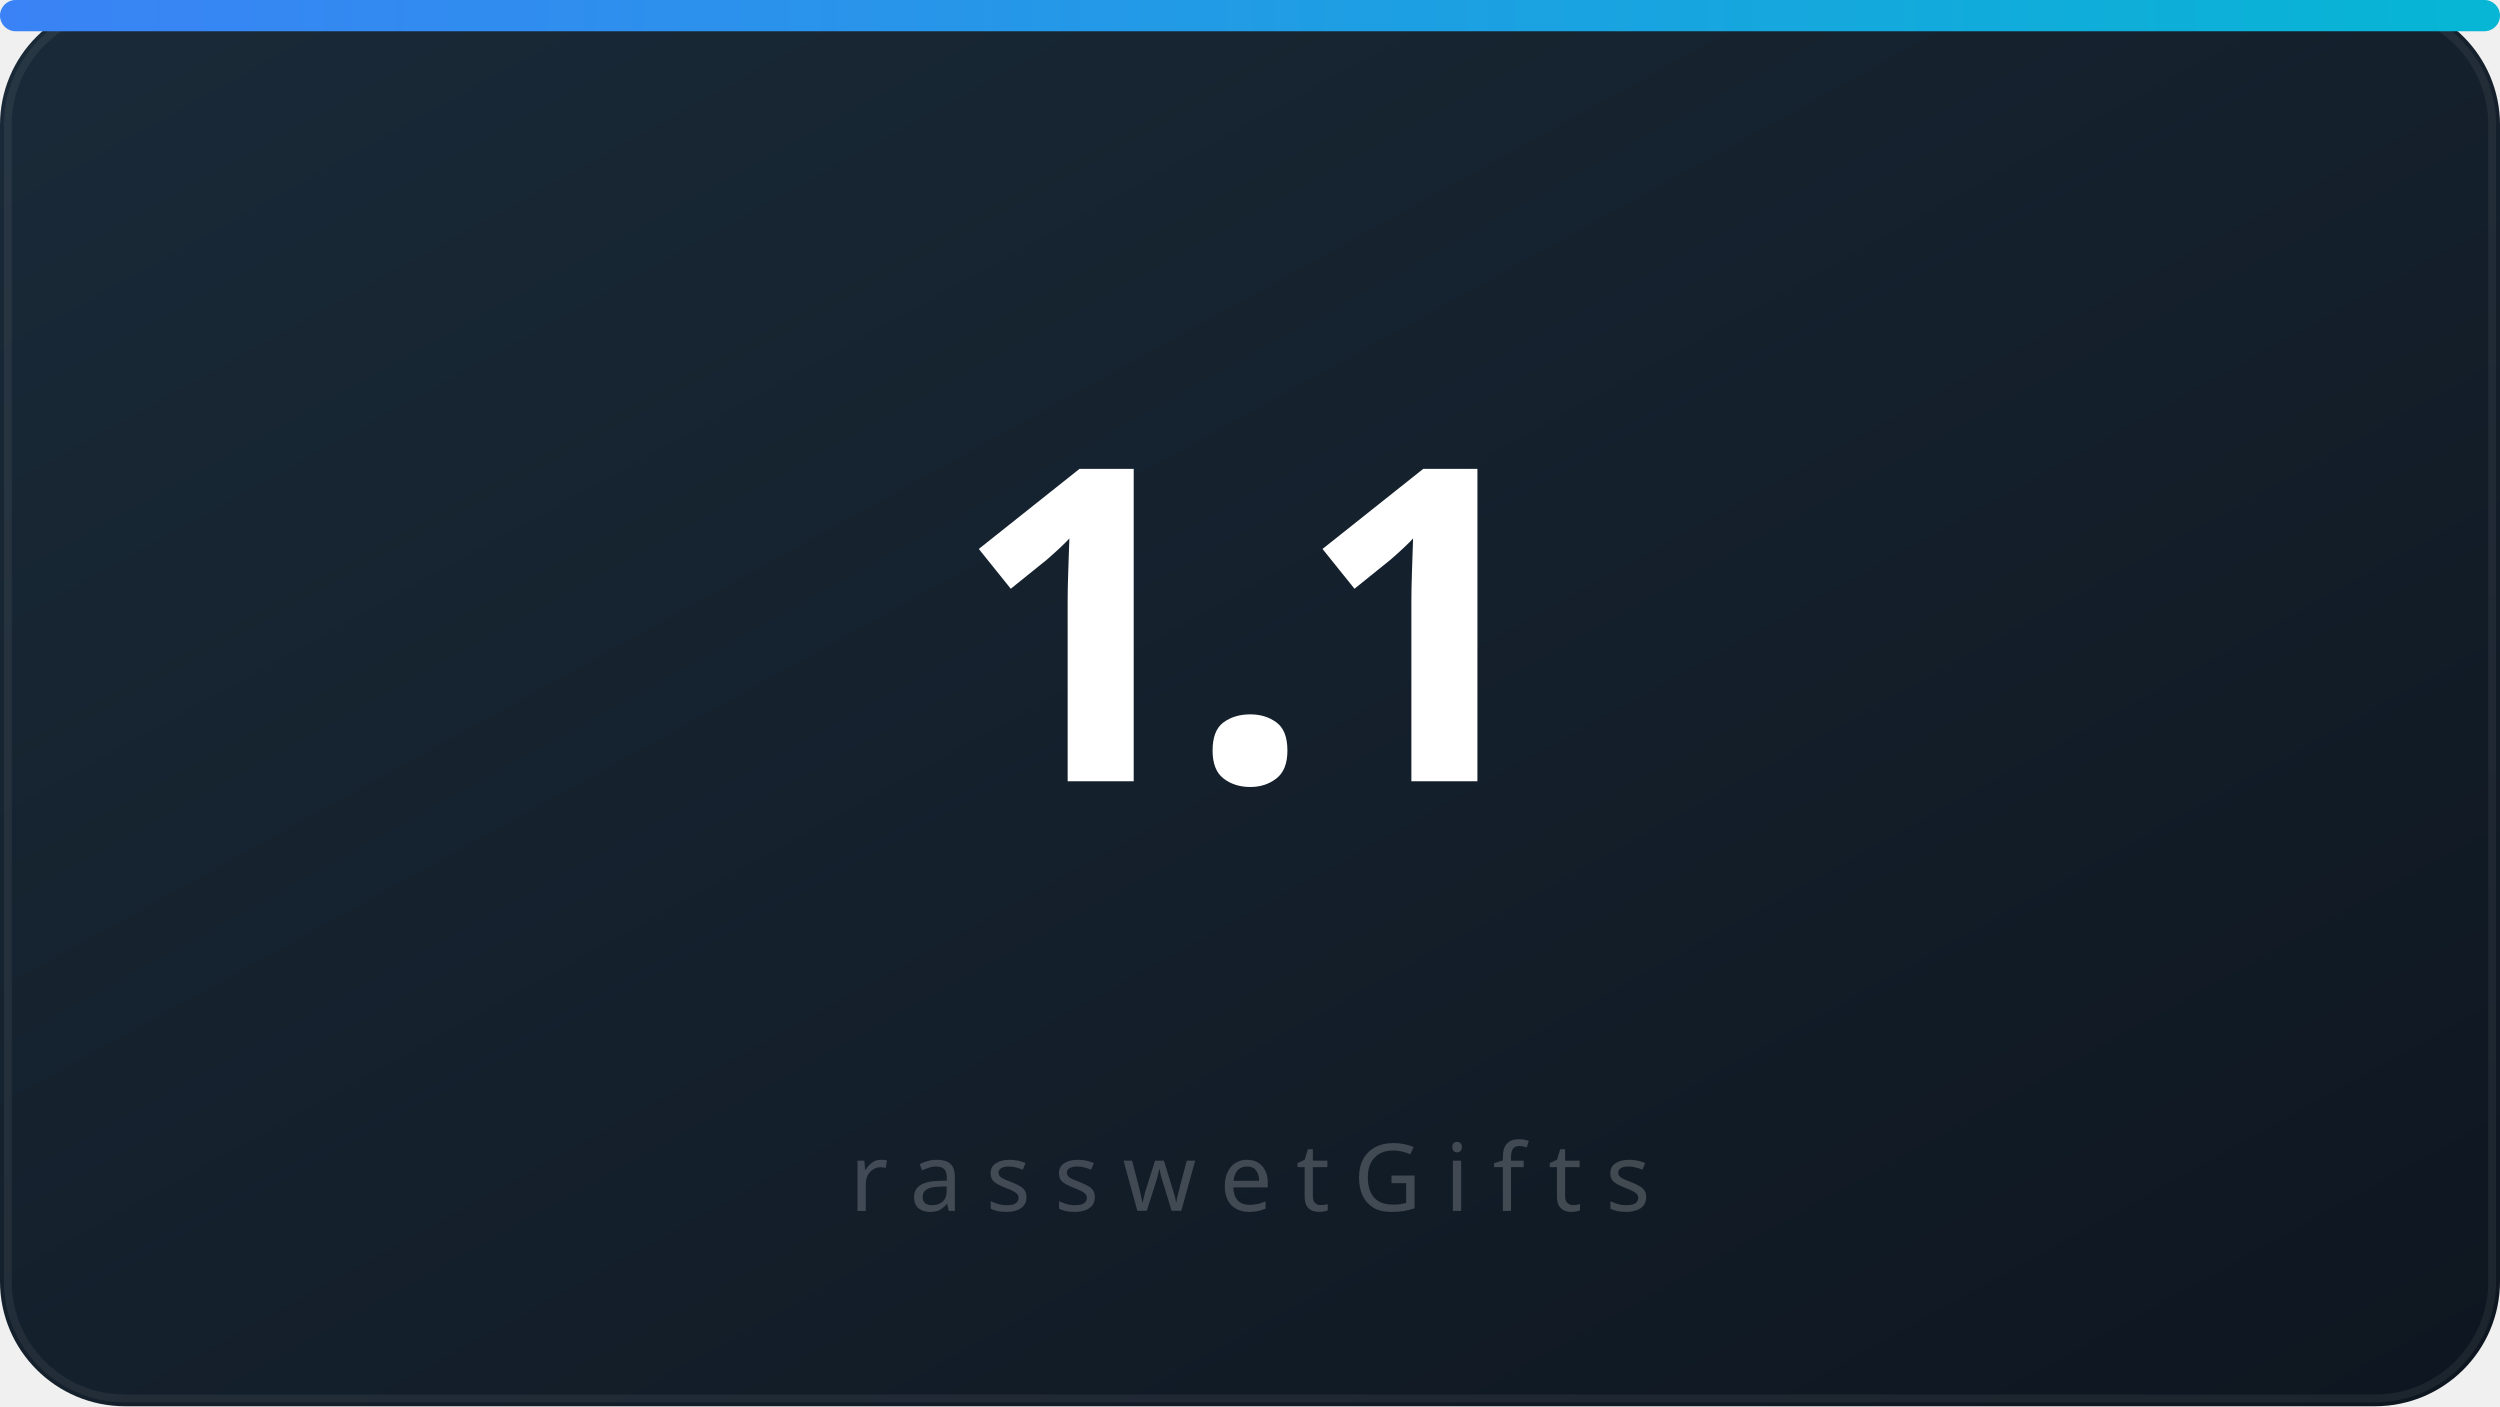
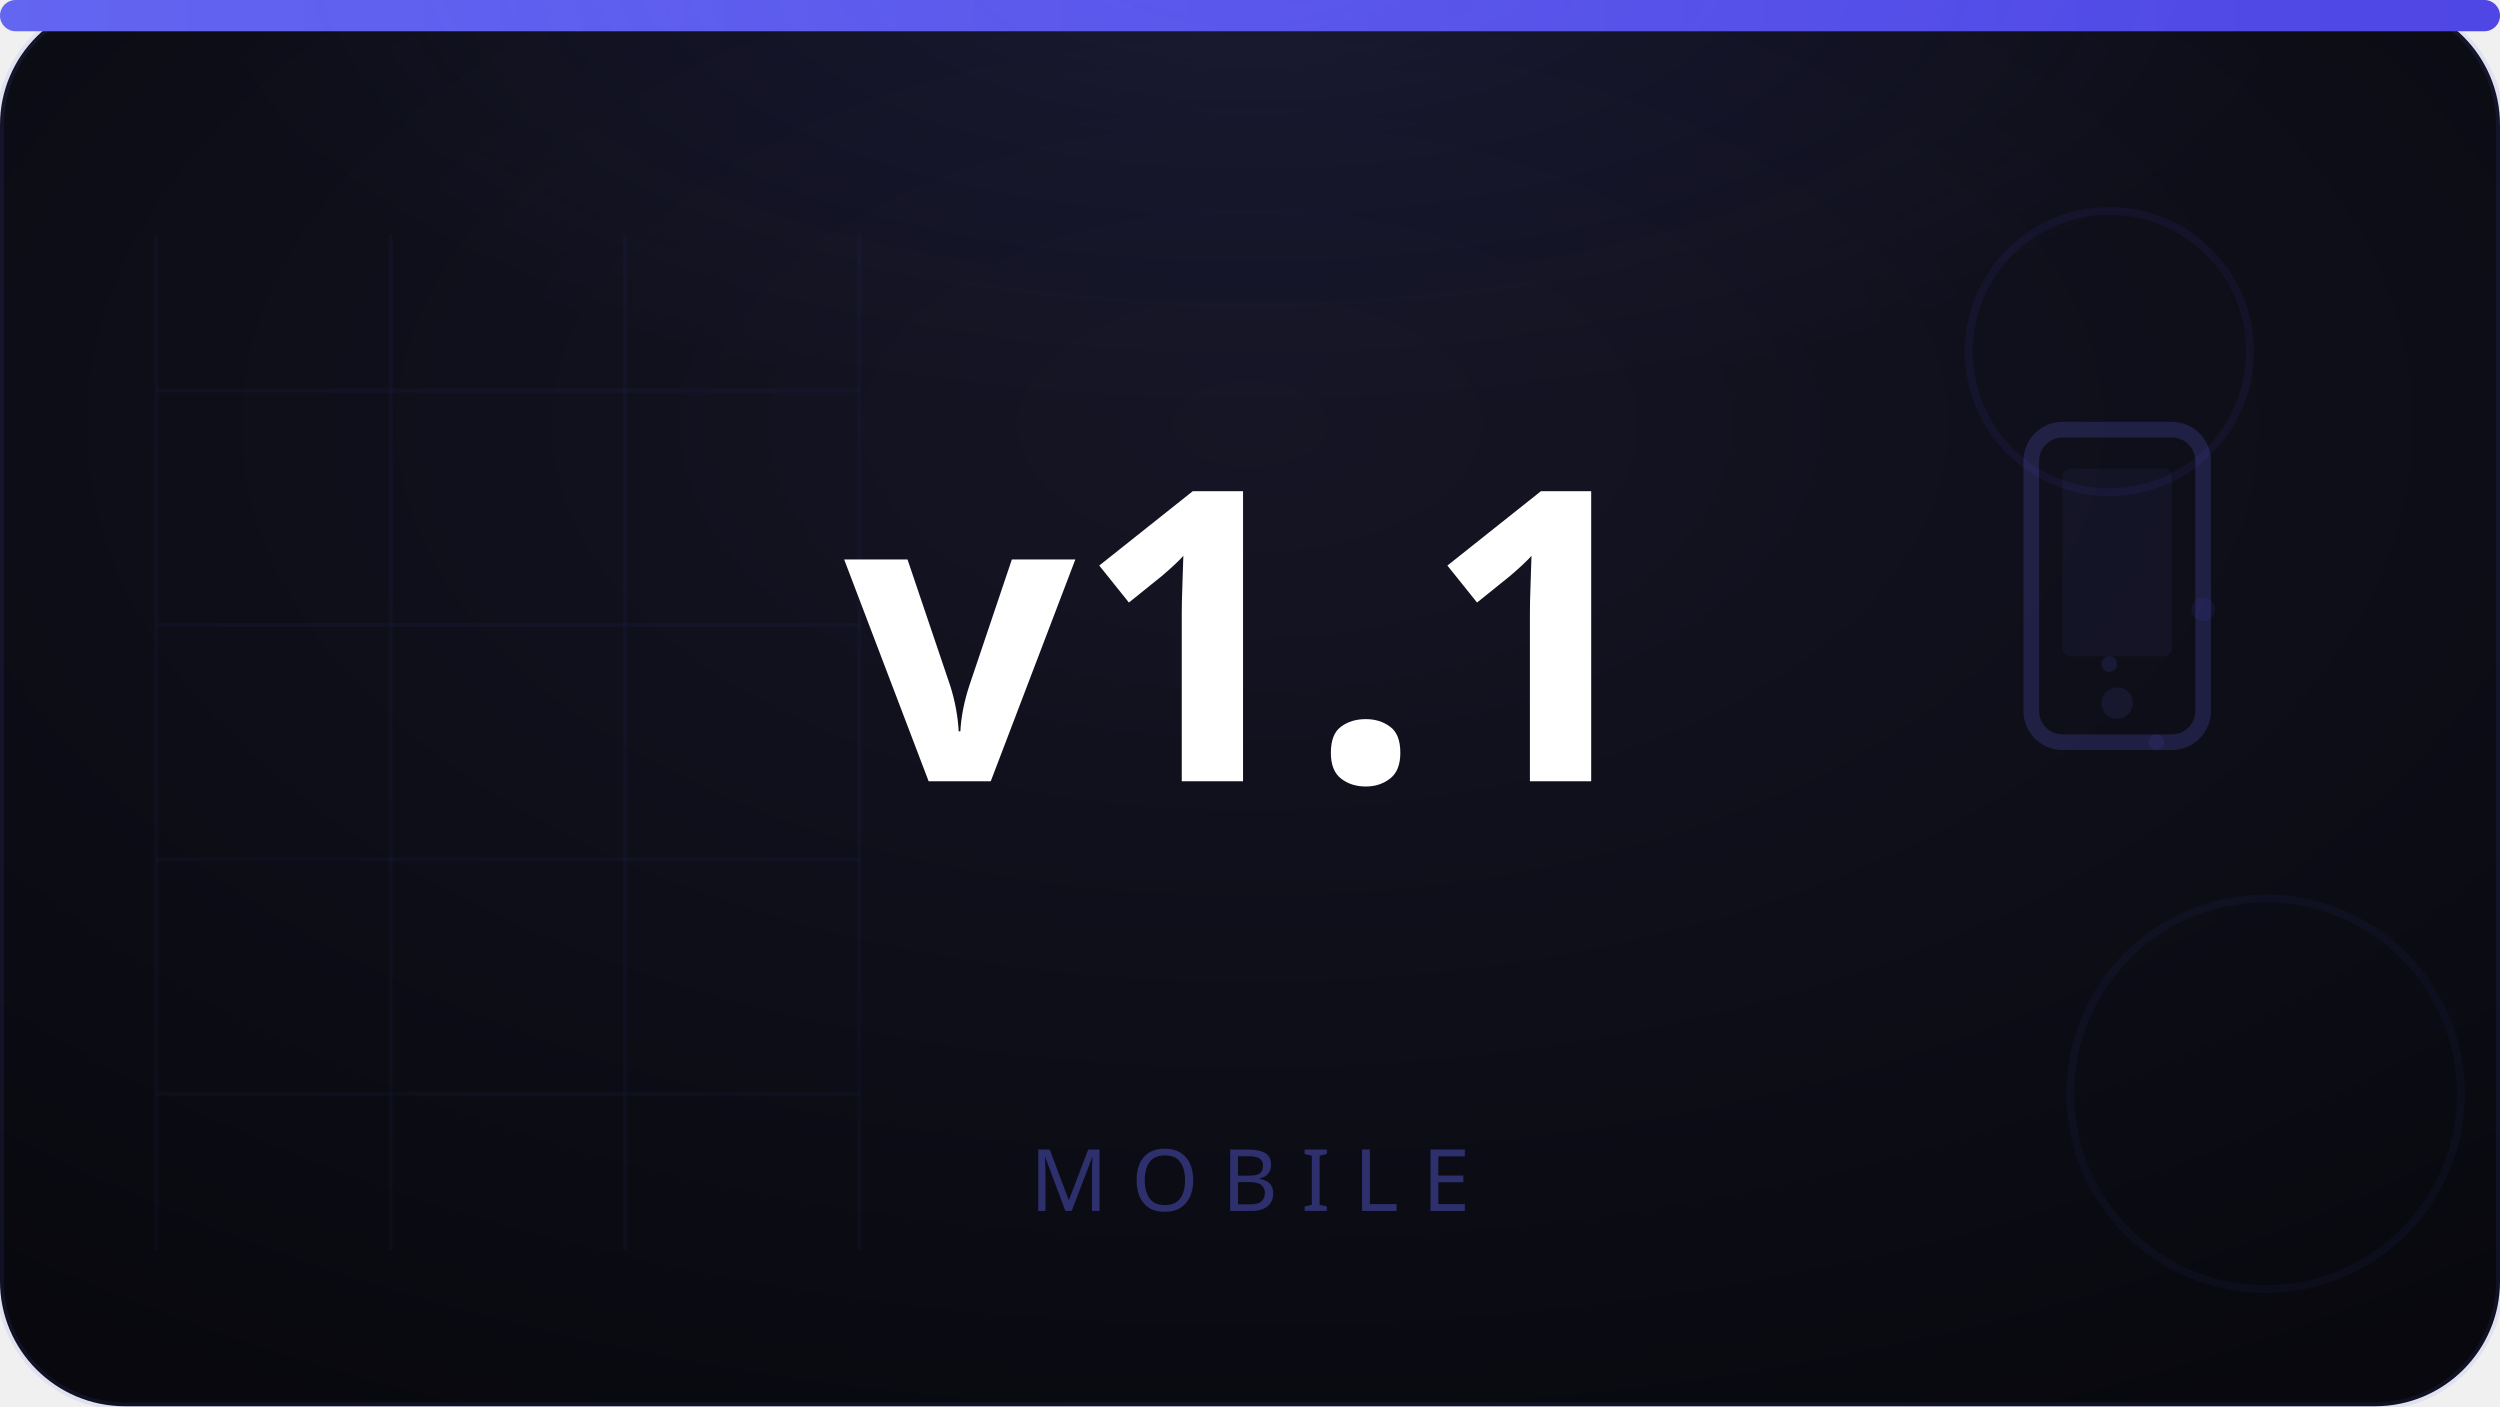
<svg xmlns="http://www.w3.org/2000/svg" viewBox="0 0 320 180">
  <defs>
-     <linearGradient id="bg" x1="0%" y1="0%" x2="100%" y2="100%">
-       <stop offset="0%" stop-color="#1A2A38" />
-       <stop offset="100%" stop-color="#0E1620" />
+     <radialGradient id="bg11" cx="50%" cy="30%" r="80%">
+       <stop offset="0%" stop-color="#151525" />
+       <stop offset="100%" stop-color="#08080E" />
+     </radialGradient>
+     <linearGradient id="ac11" x1="0" y1="0" x2="1" y2="0">
+       <stop offset="0%" stop-color="#6366F1" />
+       <stop offset="100%" stop-color="#4F46E5" />
    </linearGradient>
-     <linearGradient id="ac" x1="0%" y1="0%" x2="100%" y2="0%">
-       <stop offset="0%" stop-color="#3B82F6" />
-       <stop offset="100%" stop-color="#06B6D4" />
-     </linearGradient>
+     <radialGradient id="gl11" cx="50%" cy="20%" rx="40%" ry="30%">
+       <stop offset="0%" stop-color="#6366F1" stop-opacity="0.10" />
+       <stop offset="100%" stop-color="#6366F1" stop-opacity="0" />
+     </radialGradient>
  </defs>
-   <rect width="320" height="180" rx="16" fill="url(#bg)" />
-   <rect x="1" y="1" width="318" height="178" rx="15" fill="none" stroke="rgba(255,255,255,0.06)" stroke-width="1" />
-   <rect x="0" y="0" width="320" height="4" rx="2" fill="url(#ac)" />
-   <text x="160" y="100" font-family="system-ui,sans-serif" font-size="56" font-weight="900" fill="#fff" text-anchor="middle" letter-spacing="-2">1.1</text>
-   <text x="160" y="155" font-family="system-ui,sans-serif" font-size="12" fill="rgba(255,255,255,0.2)" text-anchor="middle" letter-spacing="3">rasswetGifts</text>
+   <rect width="320" height="180" rx="16" fill="url(#bg11)" stroke="#6366F1" stroke-opacity="0.1" />
+   <rect y="0" width="320" height="4" rx="2" fill="url(#ac11)" />
+   <ellipse cx="160" cy="30" rx="140" ry="60" fill="url(#gl11)" />
+   <g stroke="#6366F1" stroke-opacity="0.04" stroke-width="0.5">
+     <line x1="20" y1="30" x2="20" y2="160" />
+     <line x1="50" y1="30" x2="50" y2="160" />
+     <line x1="80" y1="30" x2="80" y2="160" />
+     <line x1="110" y1="30" x2="110" y2="160" />
+     <line x1="20" y1="50" x2="110" y2="50" />
+     <line x1="20" y1="80" x2="110" y2="80" />
+     <line x1="20" y1="110" x2="110" y2="110" />
+     <line x1="20" y1="140" x2="110" y2="140" />
+   </g>
+   <circle cx="270" cy="45" r="18" fill="none" stroke="#4F46E5" stroke-opacity="0.08" stroke-width="1" />
+   <circle cx="290" cy="140" r="25" fill="none" stroke="#6366F1" stroke-opacity="0.05" stroke-width="1" />
+   <g transform="translate(255, 55)" opacity="0.2">
+     <rect x="5" y="0" width="22" height="40" rx="4" fill="none" stroke="#6366F1" stroke-width="2" />
+     <rect x="9" y="5" width="14" height="24" rx="1" fill="#6366F1" fill-opacity="0.3" />
+     <circle cx="16" cy="35" r="2" fill="#6366F1" fill-opacity="0.5" />
+   </g>
+   <circle cx="270" cy="85" r="1" fill="#6366F1" fill-opacity="0.12" />
+   <circle cx="282" cy="78" r="1.5" fill="#4F46E5" fill-opacity="0.1" />
+   <circle cx="276" cy="95" r="1" fill="#6366F1" fill-opacity="0.08" />
+   <text x="160" y="100" text-anchor="middle" font-family="system-ui,sans-serif" font-size="52" font-weight="900" fill="white">v1.1</text>
+   <text x="160" y="155" text-anchor="middle" font-family="system-ui,sans-serif" font-size="11" fill="#6366F1" fill-opacity="0.4" letter-spacing="3">MOBILE</text>
</svg>
